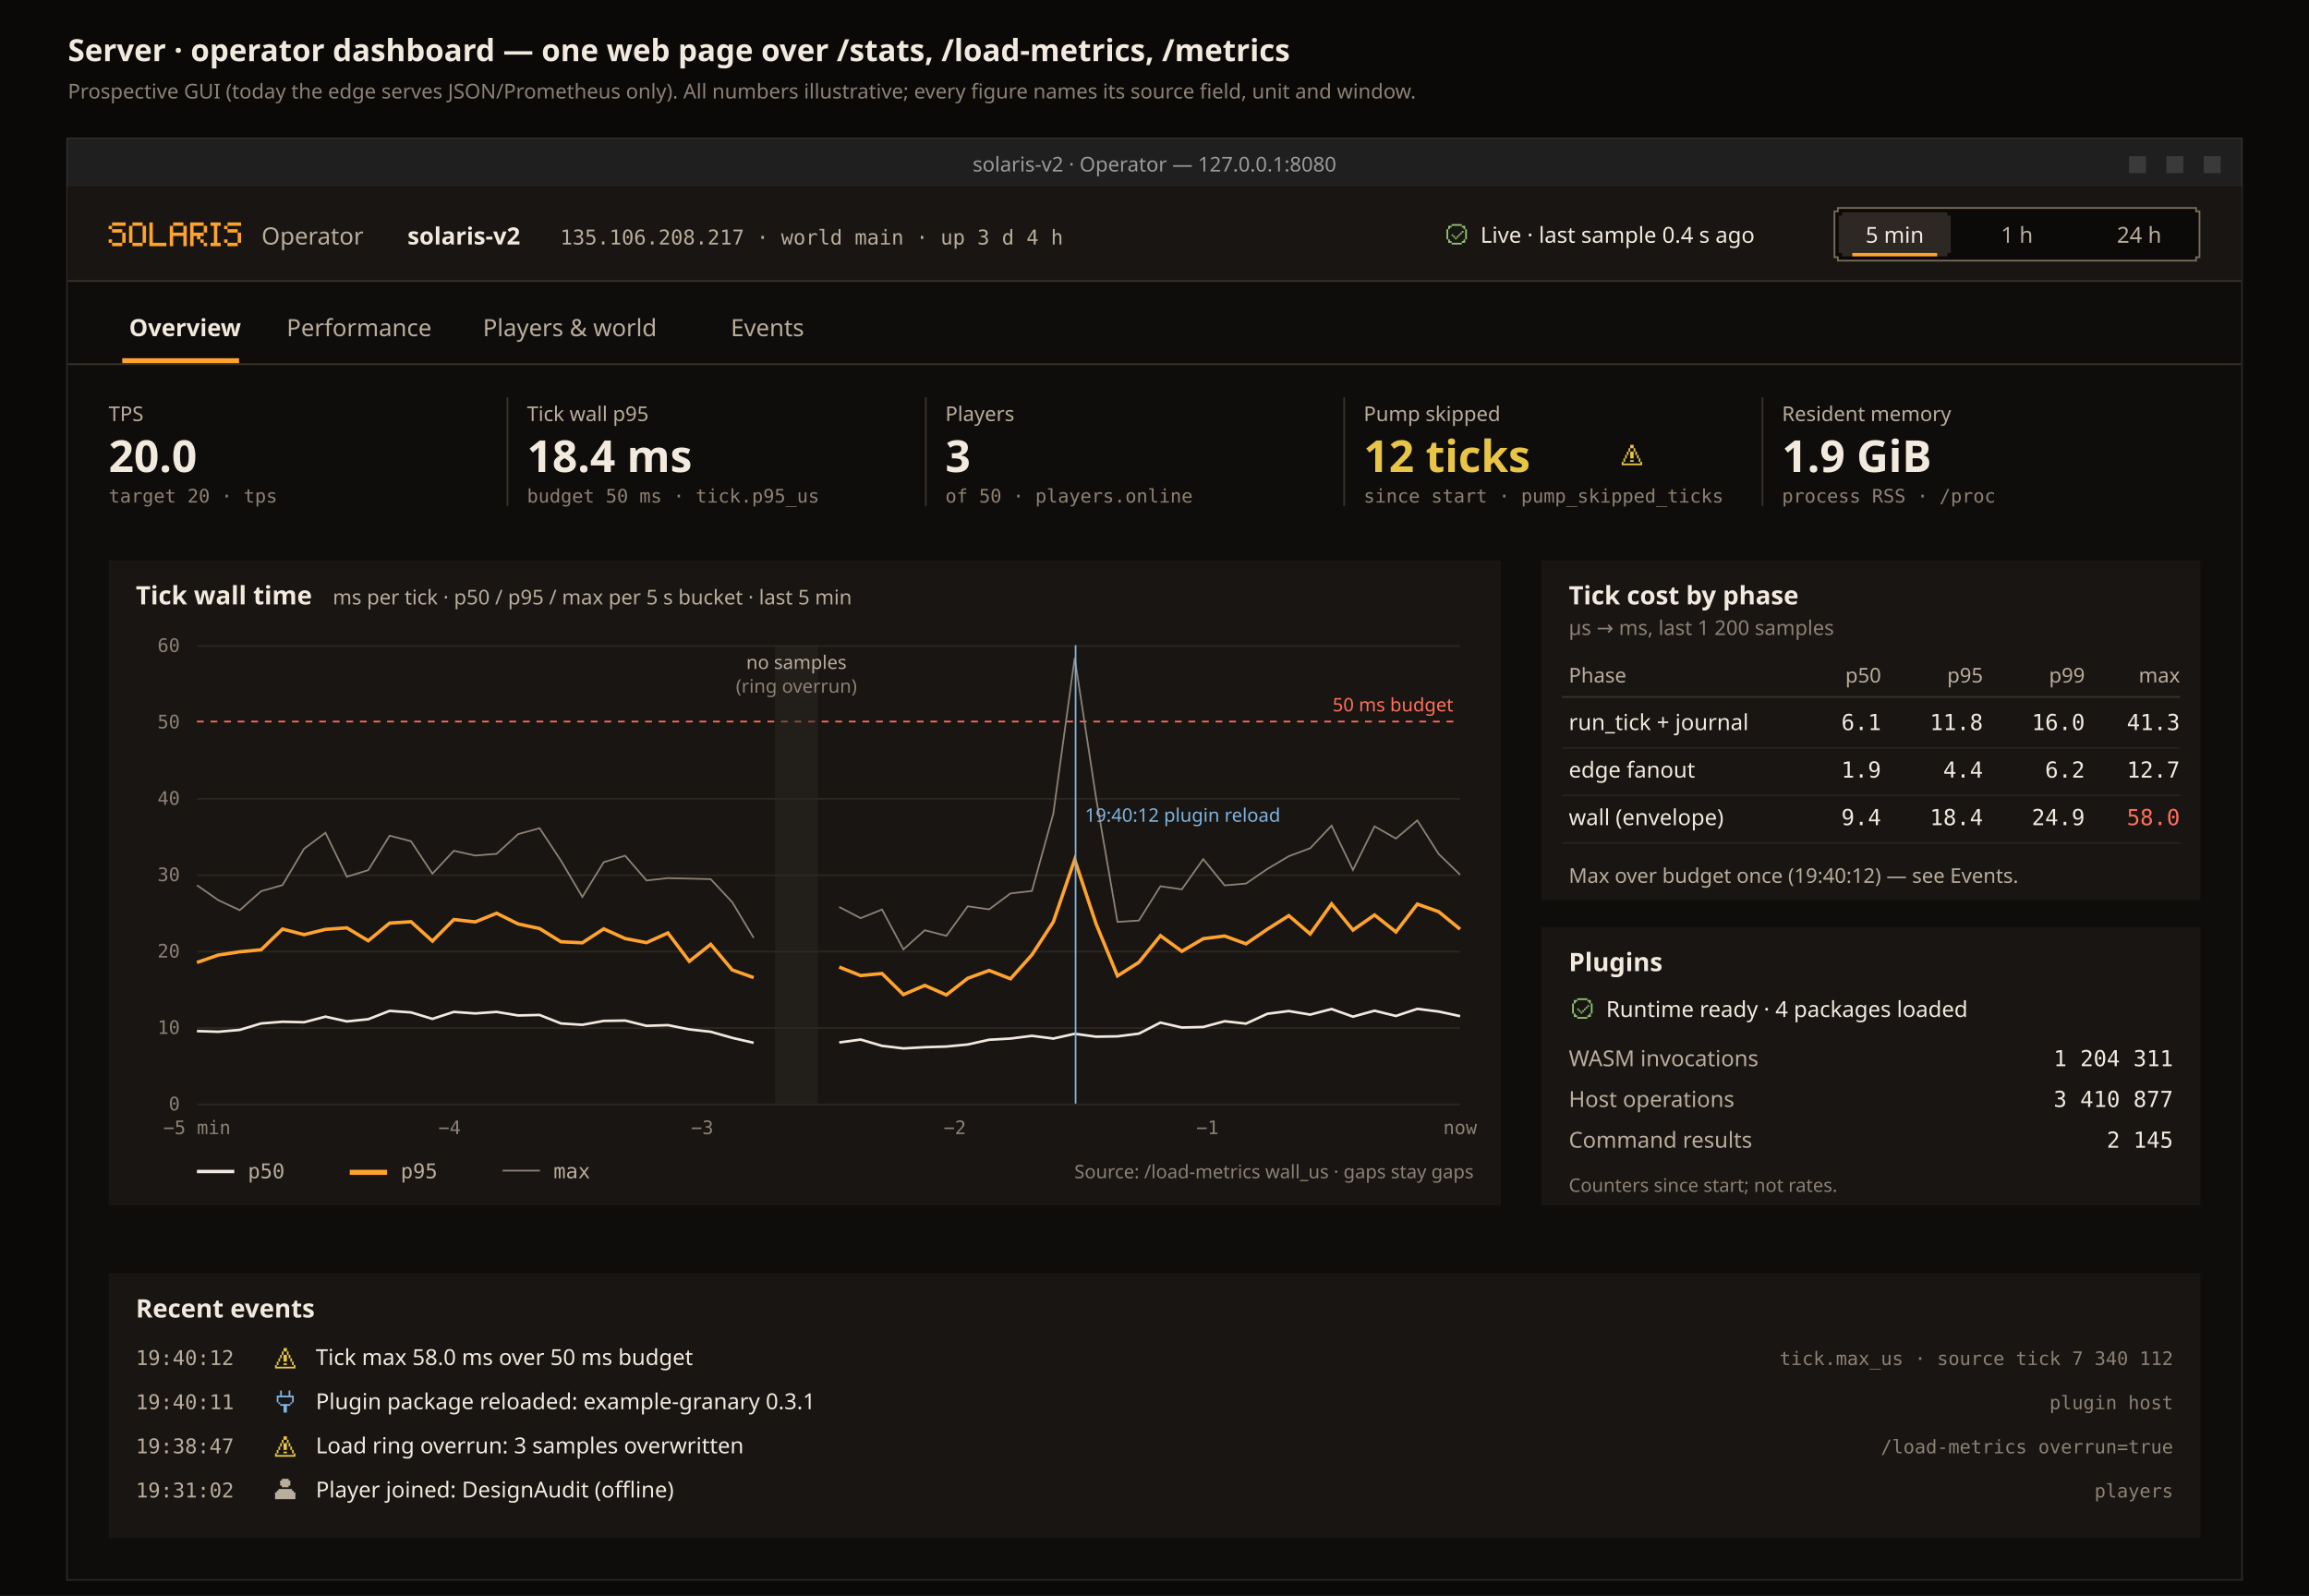
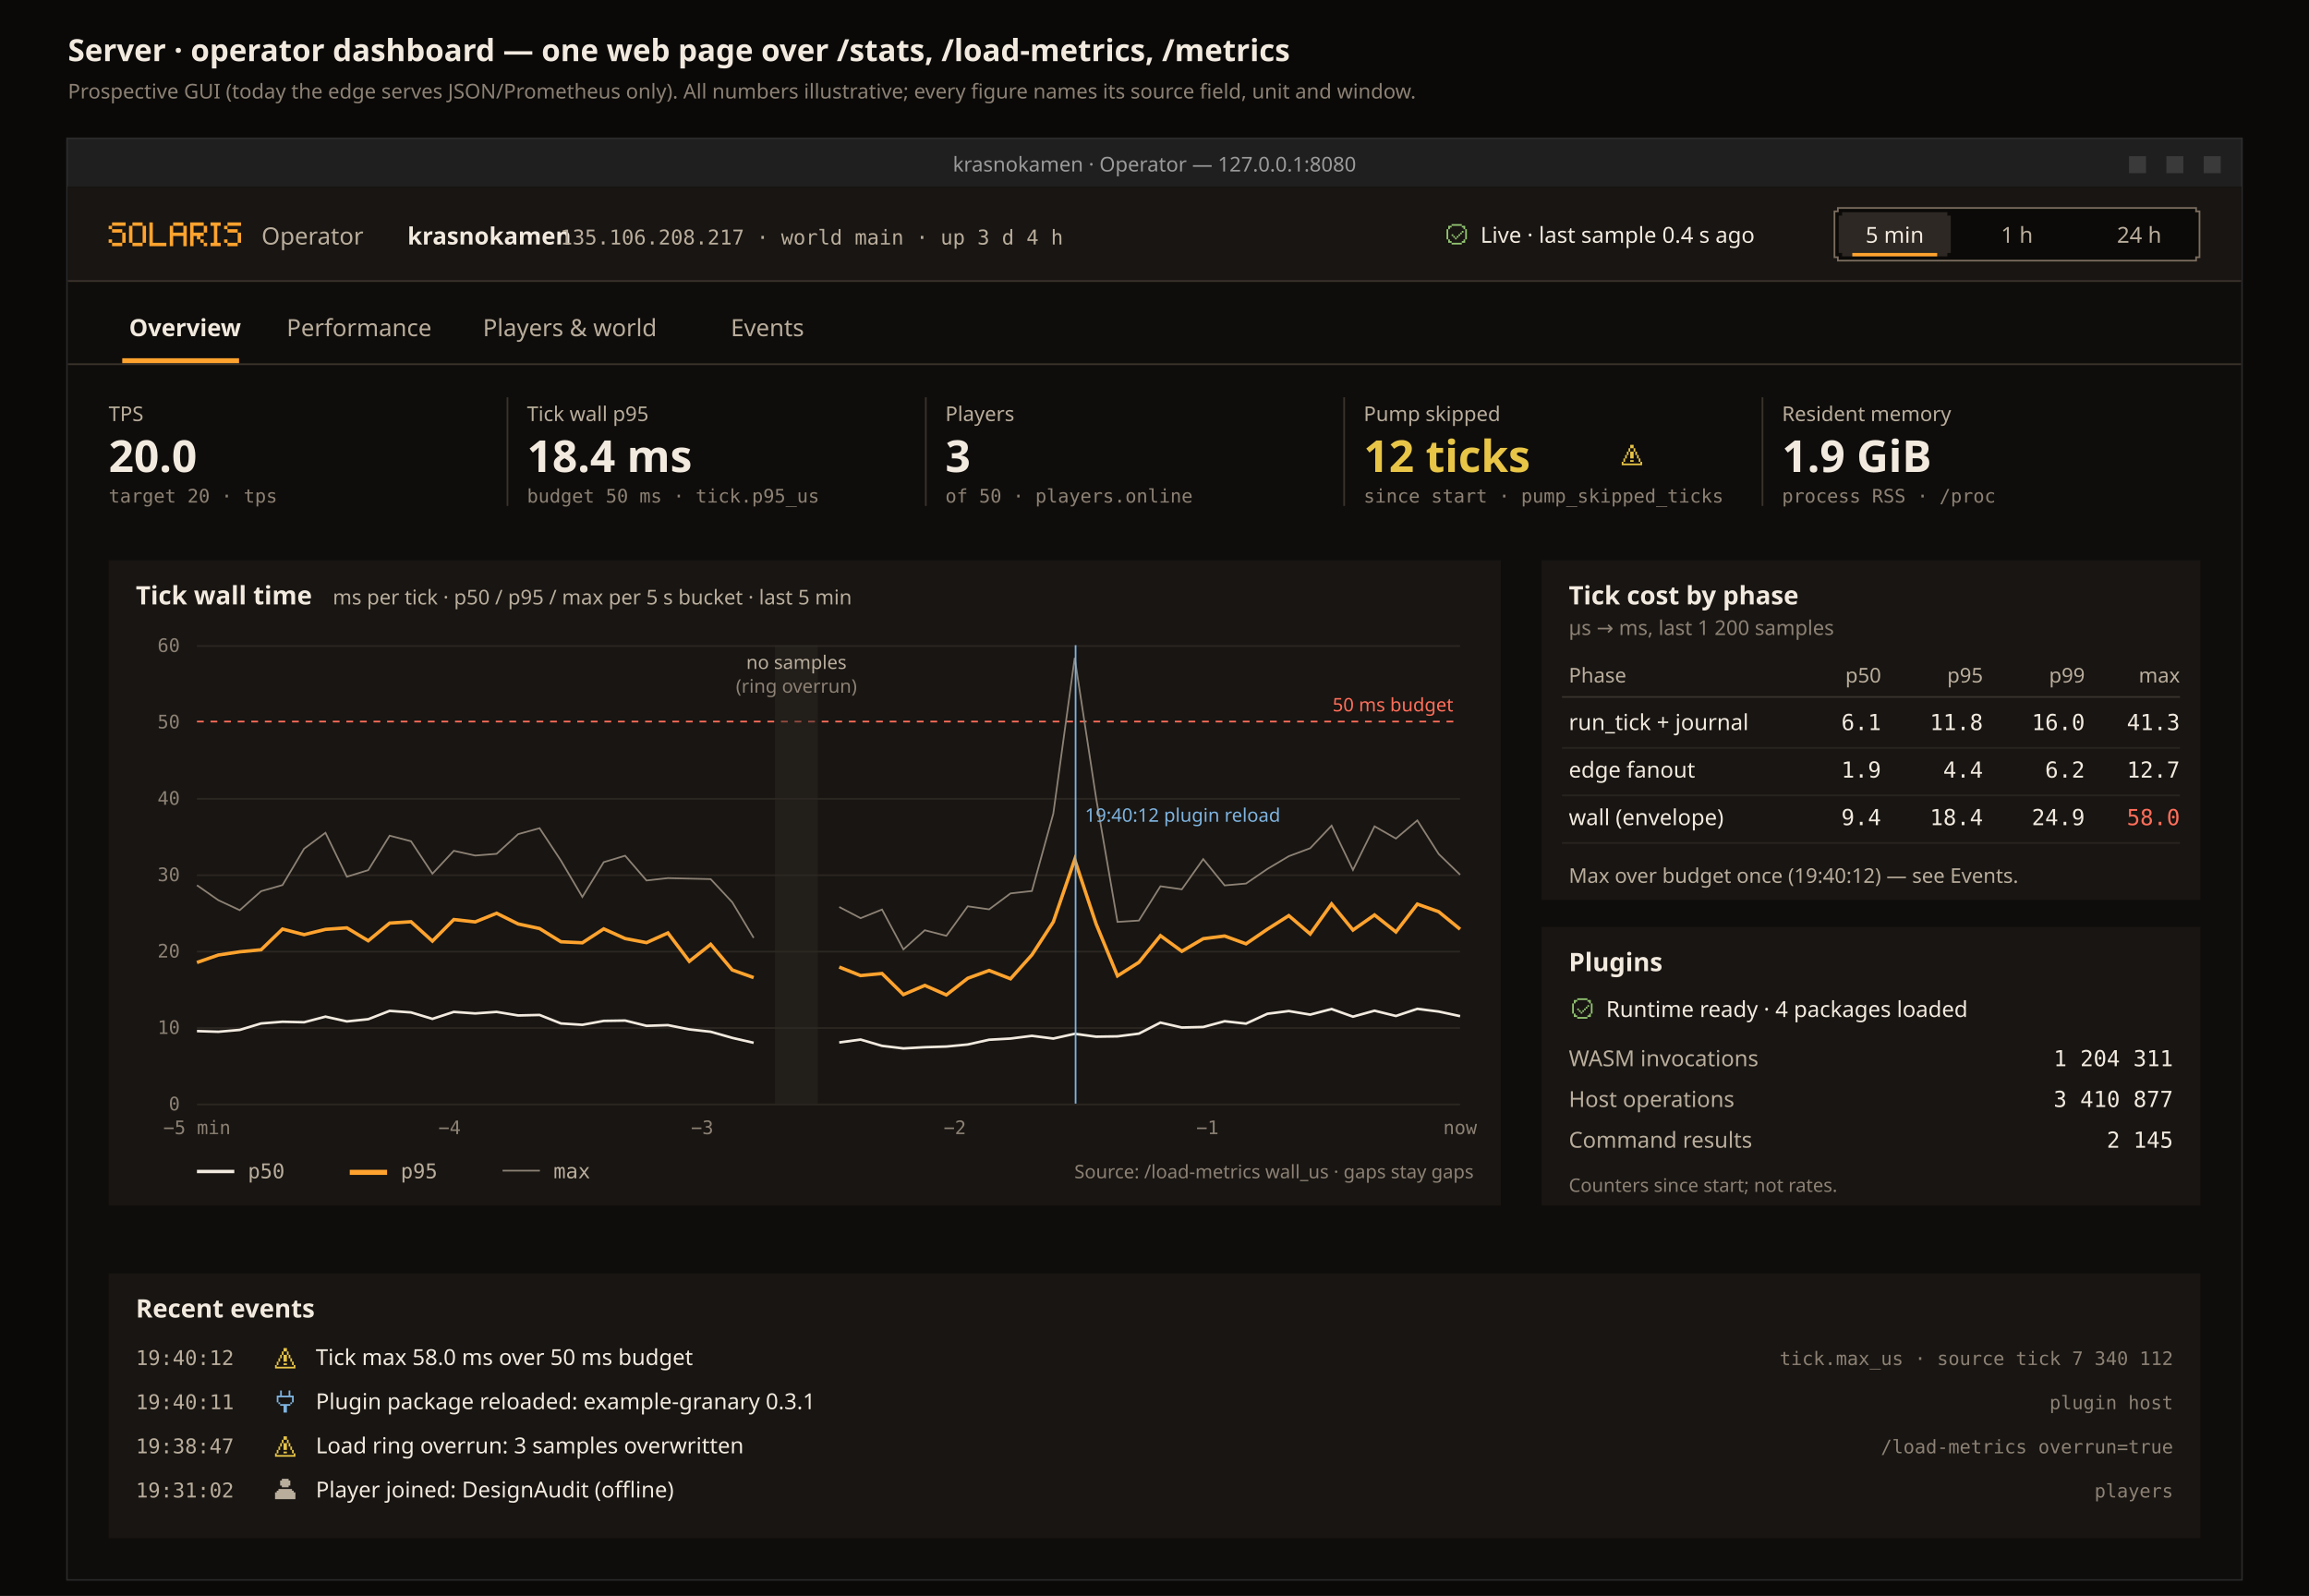
<svg xmlns="http://www.w3.org/2000/svg" width="1360" height="940" viewBox="0 0 1360 940" font-family="'IBM Plex Sans','Ubuntu Sans','Segoe UI',sans-serif">
  <style>
@font-face{font-family:'IBM Plex Sans';font-weight:400;src:url(https://cdn.jsdelivr.net/fontsource/fonts/ibm-plex-sans@latest/latin-400-normal.woff2) format('woff2');}
@font-face{font-family:'IBM Plex Sans';font-weight:500;src:url(https://cdn.jsdelivr.net/fontsource/fonts/ibm-plex-sans@latest/latin-500-normal.woff2) format('woff2');}
@font-face{font-family:'IBM Plex Sans';font-weight:600;src:url(https://cdn.jsdelivr.net/fontsource/fonts/ibm-plex-sans@latest/latin-600-normal.woff2) format('woff2');}
@font-face{font-family:'IBM Plex Mono';font-weight:400;src:url(https://cdn.jsdelivr.net/fontsource/fonts/ibm-plex-mono@latest/latin-400-normal.woff2) format('woff2');}
@font-face{font-family:'IBM Plex Sans';font-weight:400;unicode-range:U+0400-045F,U+0490-0491,U+04B0-04B1,U+2116;src:url(https://cdn.jsdelivr.net/fontsource/fonts/ibm-plex-sans@latest/cyrillic-400-normal.woff2) format('woff2');}
@font-face{font-family:'IBM Plex Sans';font-weight:600;unicode-range:U+0400-045F,U+0490-0491,U+04B0-04B1,U+2116;src:url(https://cdn.jsdelivr.net/fontsource/fonts/ibm-plex-sans@latest/cyrillic-600-normal.woff2) format('woff2');}
@font-face{font-family:'IBM Plex Mono';font-weight:500;src:url(https://cdn.jsdelivr.net/fontsource/fonts/ibm-plex-mono@latest/latin-500-normal.woff2) format('woff2');}
</style>
  <rect width="1360" height="940" fill="#0a0908" />
  <text x="40" y="36" font-size="18" font-weight="600" fill="#F2EADF" text-anchor="start">Server · operator dashboard — one web page over /stats, /load-metrics, /metrics</text>
  <text x="40" y="58" font-size="12" font-weight="400" fill="#8C8174" text-anchor="start">Prospective GUI (today the edge serves JSON/Prometheus only). All numbers illustrative; every figure names its source field, unit and window.</text>
  <rect x="39" y="81" width="1282" height="850" fill="#2b2b2b" />
  <rect x="40" y="82" width="1280" height="28" fill="#1f1f1f" />
-   <text x="680" y="101" font-size="12" font-weight="400" fill="#9a9a9a" text-anchor="middle">solaris-v2 · Operator — 127.0.0.1:8080</text>
+   <text x="680" y="101" font-size="12" font-weight="400" fill="#9a9a9a" text-anchor="middle">krasnokamen · Operator — 127.0.0.1:8080</text>
  <rect x="1298" y="92" width="10" height="10" fill="#3a3a3a" />
  <rect x="1276" y="92" width="10" height="10" fill="#3a3a3a" />
  <rect x="1254" y="92" width="10" height="10" fill="#3a3a3a" />
  <rect x="40" y="110" width="1280" height="820" fill="#0F0D0B" />
  <g transform="translate(40,110)">
    <rect x="0" y="0" width="1280" height="820" fill="#0F0D0B" />
    <rect x="0" y="0" width="1280" height="56" fill="#181512" />
    <rect x="0" y="55" width="1280" height="1" fill="#3A332C" />
    <path d="M26 21h8v2h-8zM24 23h2v2h-2zM26 25h6v2h-6zM32 27h2v2h-2zM32 29h2v2h-2zM24 31h2v2h-2zM32 31h2v2h-2zM26 33h6v2h-6zM38 21h6v2h-6zM36 23h2v2h-2zM44 23h2v2h-2zM36 25h2v2h-2zM44 25h2v2h-2zM36 27h2v2h-2zM44 27h2v2h-2zM36 29h2v2h-2zM44 29h2v2h-2zM36 31h2v2h-2zM44 31h2v2h-2zM38 33h6v2h-6zM48 21h2v2h-2zM48 23h2v2h-2zM48 25h2v2h-2zM48 27h2v2h-2zM48 29h2v2h-2zM48 31h2v2h-2zM48 33h10v2h-10zM62 21h6v2h-6zM60 23h2v2h-2zM68 23h2v2h-2zM60 25h2v2h-2zM68 25h2v2h-2zM60 27h10v2h-10zM60 29h2v2h-2zM68 29h2v2h-2zM60 31h2v2h-2zM68 31h2v2h-2zM60 33h2v2h-2zM68 33h2v2h-2zM72 21h8v2h-8zM72 23h2v2h-2zM80 23h2v2h-2zM72 25h2v2h-2zM80 25h2v2h-2zM72 27h8v2h-8zM72 29h2v2h-2zM76 29h2v2h-2zM72 31h2v2h-2zM78 31h2v2h-2zM72 33h2v2h-2zM80 33h2v2h-2zM84 21h6v2h-6zM86 23h2v2h-2zM86 25h2v2h-2zM86 27h2v2h-2zM86 29h2v2h-2zM86 31h2v2h-2zM84 33h6v2h-6zM94 21h8v2h-8zM92 23h2v2h-2zM94 25h6v2h-6zM100 27h2v2h-2zM100 29h2v2h-2zM92 31h2v2h-2zM100 31h2v2h-2zM94 33h6v2h-6z" fill="#FFA32E" />
    <text x="114" y="34" font-size="14" font-weight="500" fill="#B9AD9C" text-anchor="start">Operator</text>
-     <text x="200" y="34" font-size="14" font-weight="600" fill="#F2EADF" text-anchor="start">solaris-v2</text>
+     <text x="200" y="34" font-size="14" font-weight="600" fill="#F2EADF" text-anchor="start">krasnokamen</text>
    <text x="290" y="34" font-size="12" font-weight="400" fill="#B9AD9C" text-anchor="start" font-family="'IBM Plex Mono','Ubuntu Mono',monospace">135.106.208.217 · world main · up 3 d 4 h</text>
    <path d="M815 22h6v1h-6zM813 23h2v1h-2zM821 23h2v1h-2zM813 24h1v1h-1zM822 24h1v1h-1zM812 25h1v1h-1zM823 25h1v1h-1zM812 26h1v1h-1zM821 26h1v1h-1zM823 26h1v1h-1zM812 27h1v1h-1zM820 27h1v1h-1zM823 27h1v1h-1zM812 28h1v1h-1zM815 28h1v1h-1zM819 28h1v1h-1zM823 28h1v1h-1zM812 29h1v1h-1zM816 29h1v1h-1zM818 29h1v1h-1zM823 29h1v1h-1zM812 30h1v1h-1zM817 30h1v1h-1zM823 30h1v1h-1zM813 31h1v1h-1zM822 31h1v1h-1zM813 32h2v1h-2zM821 32h2v1h-2zM815 33h6v1h-6z" fill="#93C572" />
    <text x="832" y="33" font-size="13" font-weight="400" fill="#F2EADF" text-anchor="start">Live · last sample 0.4 s ago</text>
    <path d="M1042 12H1254V14H1256V42H1254V44H1042V42H1040V14H1042Z" fill="#7A6C5E" />
    <path d="M1043 13H1253V15H1255V41H1253V43H1043V41H1041V15H1043Z" fill="#0B0A08" />
    <path d="M1045 15H1107V17H1109V39H1107V41H1045V39H1043V17H1045Z" fill="#2D2823" />
    <rect x="1051" y="39" width="50" height="2" fill="#FFA32E" />
    <text x="1076" y="33" font-size="13" font-weight="500" fill="#F2EADF" text-anchor="middle">5 min</text>
    <text x="1148" y="33" font-size="13" font-weight="400" fill="#B9AD9C" text-anchor="middle">1 h</text>
    <text x="1220" y="33" font-size="13" font-weight="400" fill="#B9AD9C" text-anchor="middle">24 h</text>
    <text x="36" y="88" font-size="14" font-weight="600" fill="#F2EADF" text-anchor="start">Overview</text>
    <rect x="32" y="101" width="68.8" height="3" fill="#FFA32E" />
    <text x="128.8" y="88" font-size="14" font-weight="400" fill="#B9AD9C" text-anchor="start">Performance</text>
    <text x="244.4" y="88" font-size="14" font-weight="400" fill="#B9AD9C" text-anchor="start">Players &amp; world</text>
    <text x="390.4" y="88" font-size="14" font-weight="400" fill="#B9AD9C" text-anchor="start">Events</text>
    <rect x="0" y="104" width="1280" height="1" fill="#3A332C" />
    <text x="24" y="138" font-size="12" font-weight="500" fill="#B9AD9C" text-anchor="start">TPS</text>
    <text x="24" y="168" font-size="26" font-weight="600" fill="#F2EADF" text-anchor="start">20.0</text>
    <text x="24" y="186" font-size="11" font-weight="400" fill="#8C8174" text-anchor="start" font-family="'IBM Plex Mono','Ubuntu Mono',monospace">target 20 · tps</text>
    <rect x="258.4" y="124" width="1" height="64" fill="#3A332C" />
    <text x="270.4" y="138" font-size="12" font-weight="500" fill="#B9AD9C" text-anchor="start">Tick wall p95</text>
    <text x="270.4" y="168" font-size="26" font-weight="600" fill="#F2EADF" text-anchor="start">18.4 ms</text>
    <text x="270.4" y="186" font-size="11" font-weight="400" fill="#8C8174" text-anchor="start" font-family="'IBM Plex Mono','Ubuntu Mono',monospace">budget 50 ms · tick.p95_us</text>
    <rect x="504.8" y="124" width="1" height="64" fill="#3A332C" />
    <text x="516.8" y="138" font-size="12" font-weight="500" fill="#B9AD9C" text-anchor="start">Players</text>
    <text x="516.8" y="168" font-size="26" font-weight="600" fill="#F2EADF" text-anchor="start">3</text>
    <text x="516.8" y="186" font-size="11" font-weight="400" fill="#8C8174" text-anchor="start" font-family="'IBM Plex Mono','Ubuntu Mono',monospace">of 50 · players.online</text>
    <rect x="751.2" y="124" width="1" height="64" fill="#3A332C" />
    <text x="763.2" y="138" font-size="12" font-weight="500" fill="#B9AD9C" text-anchor="start">Pump skipped</text>
    <text x="763.2" y="168" font-size="26" font-weight="600" fill="#E8C547" text-anchor="start">12 ticks</text>
    <text x="763.2" y="186" font-size="11" font-weight="400" fill="#8C8174" text-anchor="start" font-family="'IBM Plex Mono','Ubuntu Mono',monospace">since start · pump_skipped_ticks</text>
    <path d="M920.2 152h2v1h-2zM920.2 153h2v1h-2zM919.2 154h1v1h-1zM922.2 154h1v1h-1zM919.2 155h1v1h-1zM922.2 155h1v1h-1zM918.2 156h1v1h-1zM920.2 156h2v1h-2zM923.2 156h1v1h-1zM918.2 157h1v1h-1zM920.2 157h2v1h-2zM923.2 157h1v1h-1zM917.2 158h1v1h-1zM920.2 158h2v1h-2zM924.2 158h1v1h-1zM917.2 159h1v1h-1zM920.2 159h2v1h-2zM924.2 159h1v1h-1zM916.2 160h1v1h-1zM925.2 160h1v1h-1zM916.2 161h1v1h-1zM920.2 161h2v1h-2zM925.2 161h1v1h-1zM915.2 162h1v1h-1zM926.2 162h1v1h-1zM915.2 163h12v1h-12z" fill="#E8C547" />
    <rect x="997.6" y="124" width="1" height="64" fill="#3A332C" />
    <text x="1009.6" y="138" font-size="12" font-weight="500" fill="#B9AD9C" text-anchor="start">Resident memory</text>
    <text x="1009.6" y="168" font-size="26" font-weight="600" fill="#F2EADF" text-anchor="start">1.9 GiB</text>
    <text x="1009.6" y="186" font-size="11" font-weight="400" fill="#8C8174" text-anchor="start" font-family="'IBM Plex Mono','Ubuntu Mono',monospace">process RSS · /proc</text>
    <rect x="24" y="220" width="820" height="380" fill="#181512" />
    <text x="40" y="246" font-size="15" font-weight="600" fill="#F2EADF" text-anchor="start">Tick wall time</text>
    <text x="156" y="246" font-size="12" font-weight="400" fill="#B9AD9C" text-anchor="start">ms per tick · p50 / p95 / max per 5 s bucket · last 5 min</text>
    <rect x="76" y="540" width="744" height="1" fill="#3A332C" fill-opacity="0.6" />
    <text x="66" y="544" font-size="11" font-weight="400" fill="#8C8174" text-anchor="end" font-family="'IBM Plex Mono','Ubuntu Mono',monospace">0</text>
    <rect x="76" y="495" width="744" height="1" fill="#3A332C" fill-opacity="0.6" />
    <text x="66" y="499" font-size="11" font-weight="400" fill="#8C8174" text-anchor="end" font-family="'IBM Plex Mono','Ubuntu Mono',monospace">10</text>
    <rect x="76" y="450" width="744" height="1" fill="#3A332C" fill-opacity="0.6" />
    <text x="66" y="454" font-size="11" font-weight="400" fill="#8C8174" text-anchor="end" font-family="'IBM Plex Mono','Ubuntu Mono',monospace">20</text>
    <rect x="76" y="405" width="744" height="1" fill="#3A332C" fill-opacity="0.6" />
    <text x="66" y="409" font-size="11" font-weight="400" fill="#8C8174" text-anchor="end" font-family="'IBM Plex Mono','Ubuntu Mono',monospace">30</text>
    <rect x="76" y="360" width="744" height="1" fill="#3A332C" fill-opacity="0.6" />
    <text x="66" y="364" font-size="11" font-weight="400" fill="#8C8174" text-anchor="end" font-family="'IBM Plex Mono','Ubuntu Mono',monospace">40</text>
    <rect x="76" y="315" width="744" height="1" fill="#3A332C" fill-opacity="0" />
    <text x="66" y="319" font-size="11" font-weight="400" fill="#8C8174" text-anchor="end" font-family="'IBM Plex Mono','Ubuntu Mono',monospace">50</text>
    <rect x="76" y="270" width="744" height="1" fill="#3A332C" fill-opacity="0.6" />
    <text x="66" y="274" font-size="11" font-weight="400" fill="#8C8174" text-anchor="end" font-family="'IBM Plex Mono','Ubuntu Mono',monospace">60</text>
    <path d="M76 315.0h744" stroke="#FF6E5A" stroke-width="1" stroke-dasharray="4 4" />
    <text x="816" y="309" font-size="11" font-weight="500" fill="#FF6E5A" text-anchor="end">50 ms budget</text>
    <path d="M76.0 411.4 L88.6 420.2 L101.2 426.1 L113.8 414.9 L126.4 411.3 L139.1 389.9 L151.7 380.5 L164.3 406.4 L176.9 402.5 L189.5 382.2 L202.1 385.5 L214.7 404.6 L227.3 391.1 L239.9 393.9 L252.5 392.9 L265.2 381.3 L277.8 377.8 L290.4 396.9 L303.0 418.3 L315.6 397.8 L328.2 394.0 L340.8 408.6 L353.4 407.2 L366.0 407.5 L378.6 407.8 L391.3 421.4 L403.9 442.4" fill="none" stroke="#8C8174" stroke-width="1" />
    <path d="M454.3 424.2 L466.9 430.8 L479.5 425.7 L492.1 449.2 L504.7 437.9 L517.4 441.2 L530.0 423.8 L542.6 425.6 L555.2 416.2 L567.8 414.8 L580.4 369.2 L593.0 277.5 L605.6 360.0 L618.2 433.0 L630.8 432.2 L643.5 412.0 L656.1 413.8 L668.7 396.0 L681.3 411.5 L693.9 410.4 L706.5 401.8 L719.1 394.3 L731.7 389.6 L744.3 376.3 L756.9 402.4 L769.6 376.7 L782.2 383.9 L794.8 373.2 L807.4 393.0 L820.0 405.2" fill="none" stroke="#8C8174" stroke-width="1" />
    <path d="M76.0 456.9 L88.6 452.5 L101.2 450.6 L113.8 449.4 L126.4 437.2 L139.1 440.5 L151.7 437.4 L164.3 436.5 L176.9 444.1 L189.5 433.7 L202.1 432.9 L214.7 444.3 L227.3 431.6 L239.9 433.0 L252.5 427.9 L265.2 434.2 L277.8 436.9 L290.4 444.7 L303.0 445.3 L315.6 437.1 L328.2 442.8 L340.8 445.2 L353.4 439.5 L366.0 456.2 L378.6 446.2 L391.3 461.3 L403.9 465.8" fill="none" stroke="#FFA32E" stroke-width="2" />
    <path d="M454.3 459.6 L466.9 464.6 L479.5 463.4 L492.1 475.8 L504.7 470.4 L517.4 476.0 L530.0 466.2 L542.6 461.6 L555.2 466.5 L567.8 452.4 L580.4 433.0 L593.0 396.3 L605.6 434.2 L618.2 464.8 L630.8 456.8 L643.5 441.1 L656.1 450.3 L668.7 442.9 L681.3 441.3 L693.9 445.9 L706.5 437.3 L719.1 429.3 L731.7 440.1 L744.3 422.4 L756.9 437.8 L769.6 428.9 L782.2 438.9 L794.8 422.5 L807.4 427.0 L820.0 437.3" fill="none" stroke="#FFA32E" stroke-width="2" />
    <path d="M76.0 497.3 L88.6 497.7 L101.2 496.6 L113.8 492.8 L126.4 491.8 L139.1 492.1 L151.7 488.8 L164.3 491.6 L176.9 490.3 L189.5 485.4 L202.1 486.3 L214.7 490.1 L227.3 486.0 L239.9 486.9 L252.5 486.0 L265.2 488.1 L277.8 487.8 L290.4 492.8 L303.0 493.6 L315.6 491.3 L328.2 491.1 L340.8 494.2 L353.4 493.8 L366.0 496.3 L378.6 497.7 L391.3 501.3 L403.9 504.2" fill="none" stroke="#F2EADF" stroke-width="1.5" />
    <path d="M454.3 504.0 L466.9 502.3 L479.5 506.0 L492.1 507.5 L504.7 506.8 L517.4 506.4 L530.0 505.2 L542.6 502.4 L555.2 501.7 L567.8 500.1 L580.4 501.7 L593.0 498.9 L605.6 500.6 L618.2 500.4 L630.8 498.8 L643.5 492.3 L656.1 495.2 L668.7 494.9 L681.3 491.5 L693.9 492.9 L706.5 487.1 L719.1 485.5 L731.7 487.6 L744.3 484.3 L756.9 488.8 L769.6 485.3 L782.2 488.4 L794.8 484.2 L807.4 485.8 L820.0 488.5" fill="none" stroke="#F2EADF" stroke-width="1.5" />
    <rect x="416.475" y="270" width="25.22" height="270" fill="#2D2823" fill-opacity="0.5" />
    <text x="429.085" y="284" font-size="11" font-weight="400" fill="#B9AD9C" text-anchor="middle">no samples</text>
    <text x="429.085" y="298" font-size="11" font-weight="400" fill="#8C8174" text-anchor="middle">(ring overrun)</text>
    <rect x="593.017" y="270" width="1" height="270" fill="#7FB4E0" />
    <text x="599.017" y="374" font-size="11" font-weight="400" fill="#7FB4E0" text-anchor="start">19:40:12 plugin reload</text>
    <text x="76" y="558" font-size="11" font-weight="400" fill="#8C8174" text-anchor="middle" font-family="'IBM Plex Mono','Ubuntu Mono',monospace">−5 min</text>
    <text x="224.8" y="558" font-size="11" font-weight="400" fill="#8C8174" text-anchor="middle" font-family="'IBM Plex Mono','Ubuntu Mono',monospace">−4</text>
    <text x="373.6" y="558" font-size="11" font-weight="400" fill="#8C8174" text-anchor="middle" font-family="'IBM Plex Mono','Ubuntu Mono',monospace">−3</text>
    <text x="522.4" y="558" font-size="11" font-weight="400" fill="#8C8174" text-anchor="middle" font-family="'IBM Plex Mono','Ubuntu Mono',monospace">−2</text>
    <text x="671.2" y="558" font-size="11" font-weight="400" fill="#8C8174" text-anchor="middle" font-family="'IBM Plex Mono','Ubuntu Mono',monospace">−1</text>
    <text x="820" y="558" font-size="11" font-weight="400" fill="#8C8174" text-anchor="middle" font-family="'IBM Plex Mono','Ubuntu Mono',monospace">now</text>
    <rect x="76" y="579" width="22" height="2" fill="#F2EADF" />
    <text x="106" y="584" font-size="12" font-weight="400" fill="#B9AD9C" text-anchor="start" font-family="'IBM Plex Mono','Ubuntu Mono',monospace">p50</text>
    <rect x="166" y="579" width="22" height="3" fill="#FFA32E" />
    <text x="196" y="584" font-size="12" font-weight="400" fill="#B9AD9C" text-anchor="start" font-family="'IBM Plex Mono','Ubuntu Mono',monospace">p95</text>
    <rect x="256" y="579" width="22" height="1" fill="#8C8174" />
    <text x="286" y="584" font-size="12" font-weight="400" fill="#B9AD9C" text-anchor="start" font-family="'IBM Plex Mono','Ubuntu Mono',monospace">max</text>
    <text x="828" y="584" font-size="11" font-weight="400" fill="#8C8174" text-anchor="end">Source: /load-metrics wall_us · gaps stay gaps</text>
    <rect x="868" y="220" width="388" height="200" fill="#181512" />
    <text x="884" y="246" font-size="15" font-weight="600" fill="#F2EADF" text-anchor="start">Tick cost by phase</text>
    <text x="884" y="264" font-size="12" font-weight="400" fill="#8C8174" text-anchor="start">µs → ms, last 1 200 samples</text>
    <text x="884" y="292" font-size="12" font-weight="500" fill="#B9AD9C" text-anchor="start">Phase</text>
    <text x="1068" y="292" font-size="12" font-weight="500" fill="#B9AD9C" text-anchor="end">p50</text>
    <text x="1128" y="292" font-size="12" font-weight="500" fill="#B9AD9C" text-anchor="end">p95</text>
    <text x="1188" y="292" font-size="12" font-weight="500" fill="#B9AD9C" text-anchor="end">p99</text>
    <text x="1244" y="292" font-size="12" font-weight="500" fill="#B9AD9C" text-anchor="end">max</text>
    <rect x="880" y="300" width="364" height="1" fill="#3A332C" />
    <text x="884" y="320" font-size="13" font-weight="400" fill="#F2EADF" text-anchor="start">run_tick + journal</text>
    <text x="1068" y="320" font-size="13" font-weight="400" fill="#F2EADF" text-anchor="end" font-family="'IBM Plex Mono','Ubuntu Mono',monospace">6.1</text>
    <text x="1128" y="320" font-size="13" font-weight="400" fill="#F2EADF" text-anchor="end" font-family="'IBM Plex Mono','Ubuntu Mono',monospace">11.8</text>
    <text x="1188" y="320" font-size="13" font-weight="400" fill="#F2EADF" text-anchor="end" font-family="'IBM Plex Mono','Ubuntu Mono',monospace">16.0</text>
    <text x="1244" y="320" font-size="13" font-weight="400" fill="#F2EADF" text-anchor="end" font-family="'IBM Plex Mono','Ubuntu Mono',monospace">41.3</text>
    <rect x="880" y="330" width="364" height="1" fill="#3A332C" fill-opacity="0.5" />
    <text x="884" y="348" font-size="13" font-weight="400" fill="#F2EADF" text-anchor="start">edge fanout</text>
    <text x="1068" y="348" font-size="13" font-weight="400" fill="#F2EADF" text-anchor="end" font-family="'IBM Plex Mono','Ubuntu Mono',monospace">1.9</text>
    <text x="1128" y="348" font-size="13" font-weight="400" fill="#F2EADF" text-anchor="end" font-family="'IBM Plex Mono','Ubuntu Mono',monospace">4.4</text>
    <text x="1188" y="348" font-size="13" font-weight="400" fill="#F2EADF" text-anchor="end" font-family="'IBM Plex Mono','Ubuntu Mono',monospace">6.2</text>
    <text x="1244" y="348" font-size="13" font-weight="400" fill="#F2EADF" text-anchor="end" font-family="'IBM Plex Mono','Ubuntu Mono',monospace">12.7</text>
    <rect x="880" y="358" width="364" height="1" fill="#3A332C" fill-opacity="0.5" />
    <text x="884" y="376" font-size="13" font-weight="400" fill="#F2EADF" text-anchor="start">wall (envelope)</text>
    <text x="1068" y="376" font-size="13" font-weight="400" fill="#F2EADF" text-anchor="end" font-family="'IBM Plex Mono','Ubuntu Mono',monospace">9.4</text>
    <text x="1128" y="376" font-size="13" font-weight="400" fill="#F2EADF" text-anchor="end" font-family="'IBM Plex Mono','Ubuntu Mono',monospace">18.4</text>
    <text x="1188" y="376" font-size="13" font-weight="400" fill="#F2EADF" text-anchor="end" font-family="'IBM Plex Mono','Ubuntu Mono',monospace">24.9</text>
    <text x="1244" y="376" font-size="13" font-weight="400" fill="#FF6E5A" text-anchor="end" font-family="'IBM Plex Mono','Ubuntu Mono',monospace">58.0</text>
    <rect x="880" y="386" width="364" height="1" fill="#3A332C" fill-opacity="0.5" />
    <text x="884" y="410" font-size="12" font-weight="400" fill="#B9AD9C" text-anchor="start">Max over budget once (19:40:12) — see Events.</text>
    <rect x="868" y="436" width="388" height="164" fill="#181512" />
    <text x="884" y="462" font-size="15" font-weight="600" fill="#F2EADF" text-anchor="start">Plugins</text>
    <path d="M889 478h6v1h-6zM887 479h2v1h-2zM895 479h2v1h-2zM887 480h1v1h-1zM896 480h1v1h-1zM886 481h1v1h-1zM897 481h1v1h-1zM886 482h1v1h-1zM895 482h1v1h-1zM897 482h1v1h-1zM886 483h1v1h-1zM894 483h1v1h-1zM897 483h1v1h-1zM886 484h1v1h-1zM889 484h1v1h-1zM893 484h1v1h-1zM897 484h1v1h-1zM886 485h1v1h-1zM890 485h1v1h-1zM892 485h1v1h-1zM897 485h1v1h-1zM886 486h1v1h-1zM891 486h1v1h-1zM897 486h1v1h-1zM887 487h1v1h-1zM896 487h1v1h-1zM887 488h2v1h-2zM895 488h2v1h-2zM889 489h6v1h-6z" fill="#93C572" />
    <text x="906" y="489" font-size="13" font-weight="400" fill="#F2EADF" text-anchor="start">Runtime ready · 4 packages loaded</text>
    <text x="884" y="518" font-size="13" font-weight="400" fill="#B9AD9C" text-anchor="start">WASM invocations</text>
    <text x="1240" y="518" font-size="13" font-weight="400" fill="#F2EADF" text-anchor="end" font-family="'IBM Plex Mono','Ubuntu Mono',monospace">1 204 311</text>
    <text x="884" y="542" font-size="13" font-weight="400" fill="#B9AD9C" text-anchor="start">Host operations</text>
    <text x="1240" y="542" font-size="13" font-weight="400" fill="#F2EADF" text-anchor="end" font-family="'IBM Plex Mono','Ubuntu Mono',monospace">3 410 877</text>
    <text x="884" y="566" font-size="13" font-weight="400" fill="#B9AD9C" text-anchor="start">Command results</text>
    <text x="1240" y="566" font-size="13" font-weight="400" fill="#F2EADF" text-anchor="end" font-family="'IBM Plex Mono','Ubuntu Mono',monospace">2 145</text>
    <text x="884" y="592" font-size="11" font-weight="400" fill="#8C8174" text-anchor="start">Counters since start; not rates.</text>
    <rect x="24" y="640" width="1232" height="156" fill="#181512" />
    <text x="40" y="666" font-size="15" font-weight="600" fill="#F2EADF" text-anchor="start">Recent events</text>
    <text x="40" y="694" font-size="12" font-weight="400" fill="#B9AD9C" text-anchor="start" font-family="'IBM Plex Mono','Ubuntu Mono',monospace">19:40:12</text>
    <path d="M127 684h2v1h-2zM127 685h2v1h-2zM126 686h1v1h-1zM129 686h1v1h-1zM126 687h1v1h-1zM129 687h1v1h-1zM125 688h1v1h-1zM127 688h2v1h-2zM130 688h1v1h-1zM125 689h1v1h-1zM127 689h2v1h-2zM130 689h1v1h-1zM124 690h1v1h-1zM127 690h2v1h-2zM131 690h1v1h-1zM124 691h1v1h-1zM127 691h2v1h-2zM131 691h1v1h-1zM123 692h1v1h-1zM132 692h1v1h-1zM123 693h1v1h-1zM127 693h2v1h-2zM132 693h1v1h-1zM122 694h1v1h-1zM133 694h1v1h-1zM122 695h12v1h-12z" fill="#E8C547" />
    <text x="146" y="694" font-size="13" font-weight="400" fill="#F2EADF" text-anchor="start">Tick max 58.0 ms over 50 ms budget</text>
    <text x="1240" y="694" font-size="11" font-weight="400" fill="#8C8174" text-anchor="end" font-family="'IBM Plex Mono','Ubuntu Mono',monospace">tick.max_us · source tick 7 340 112</text>
    <text x="40" y="720" font-size="12" font-weight="400" fill="#B9AD9C" text-anchor="start" font-family="'IBM Plex Mono','Ubuntu Mono',monospace">19:40:11</text>
    <path d="M125 709h1v1h-1zM130 709h1v1h-1zM125 710h1v1h-1zM130 710h1v1h-1zM125 711h1v1h-1zM130 711h1v1h-1zM123 712h10v1h-10zM123 713h1v1h-1zM132 713h1v1h-1zM123 714h1v1h-1zM132 714h1v1h-1zM123 715h1v1h-1zM132 715h1v1h-1zM124 716h1v1h-1zM131 716h1v1h-1zM125 717h6v1h-6zM127 718h2v1h-2zM127 719h2v1h-2zM127 720h2v1h-2zM127 721h2v1h-2z" fill="#7FB4E0" />
    <text x="146" y="720" font-size="13" font-weight="400" fill="#F2EADF" text-anchor="start">Plugin package reloaded: example-granary 0.3.1</text>
    <text x="1240" y="720" font-size="11" font-weight="400" fill="#8C8174" text-anchor="end" font-family="'IBM Plex Mono','Ubuntu Mono',monospace">plugin host</text>
    <text x="40" y="746" font-size="12" font-weight="400" fill="#B9AD9C" text-anchor="start" font-family="'IBM Plex Mono','Ubuntu Mono',monospace">19:38:47</text>
    <path d="M127 736h2v1h-2zM127 737h2v1h-2zM126 738h1v1h-1zM129 738h1v1h-1zM126 739h1v1h-1zM129 739h1v1h-1zM125 740h1v1h-1zM127 740h2v1h-2zM130 740h1v1h-1zM125 741h1v1h-1zM127 741h2v1h-2zM130 741h1v1h-1zM124 742h1v1h-1zM127 742h2v1h-2zM131 742h1v1h-1zM124 743h1v1h-1zM127 743h2v1h-2zM131 743h1v1h-1zM123 744h1v1h-1zM132 744h1v1h-1zM123 745h1v1h-1zM127 745h2v1h-2zM132 745h1v1h-1zM122 746h1v1h-1zM133 746h1v1h-1zM122 747h12v1h-12z" fill="#E8C547" />
    <text x="146" y="746" font-size="13" font-weight="400" fill="#F2EADF" text-anchor="start">Load ring overrun: 3 samples overwritten</text>
    <text x="1240" y="746" font-size="11" font-weight="400" fill="#8C8174" text-anchor="end" font-family="'IBM Plex Mono','Ubuntu Mono',monospace">/load-metrics overrun=true</text>
    <text x="40" y="772" font-size="12" font-weight="400" fill="#B9AD9C" text-anchor="start" font-family="'IBM Plex Mono','Ubuntu Mono',monospace">19:31:02</text>
    <path d="M126 761h4v1h-4zM125 762h6v1h-6zM125 763h6v1h-6zM125 764h6v1h-6zM126 765h4v1h-4zM124 767h8v1h-8zM123 768h10v1h-10zM122 769h12v1h-12zM122 770h12v1h-12zM122 771h12v1h-12zM122 772h12v1h-12z" fill="#B9AD9C" />
    <text x="146" y="772" font-size="13" font-weight="400" fill="#F2EADF" text-anchor="start">Player joined: DesignAudit (offline)</text>
    <text x="1240" y="772" font-size="11" font-weight="400" fill="#8C8174" text-anchor="end" font-family="'IBM Plex Mono','Ubuntu Mono',monospace">players</text>
  </g>
</svg>
